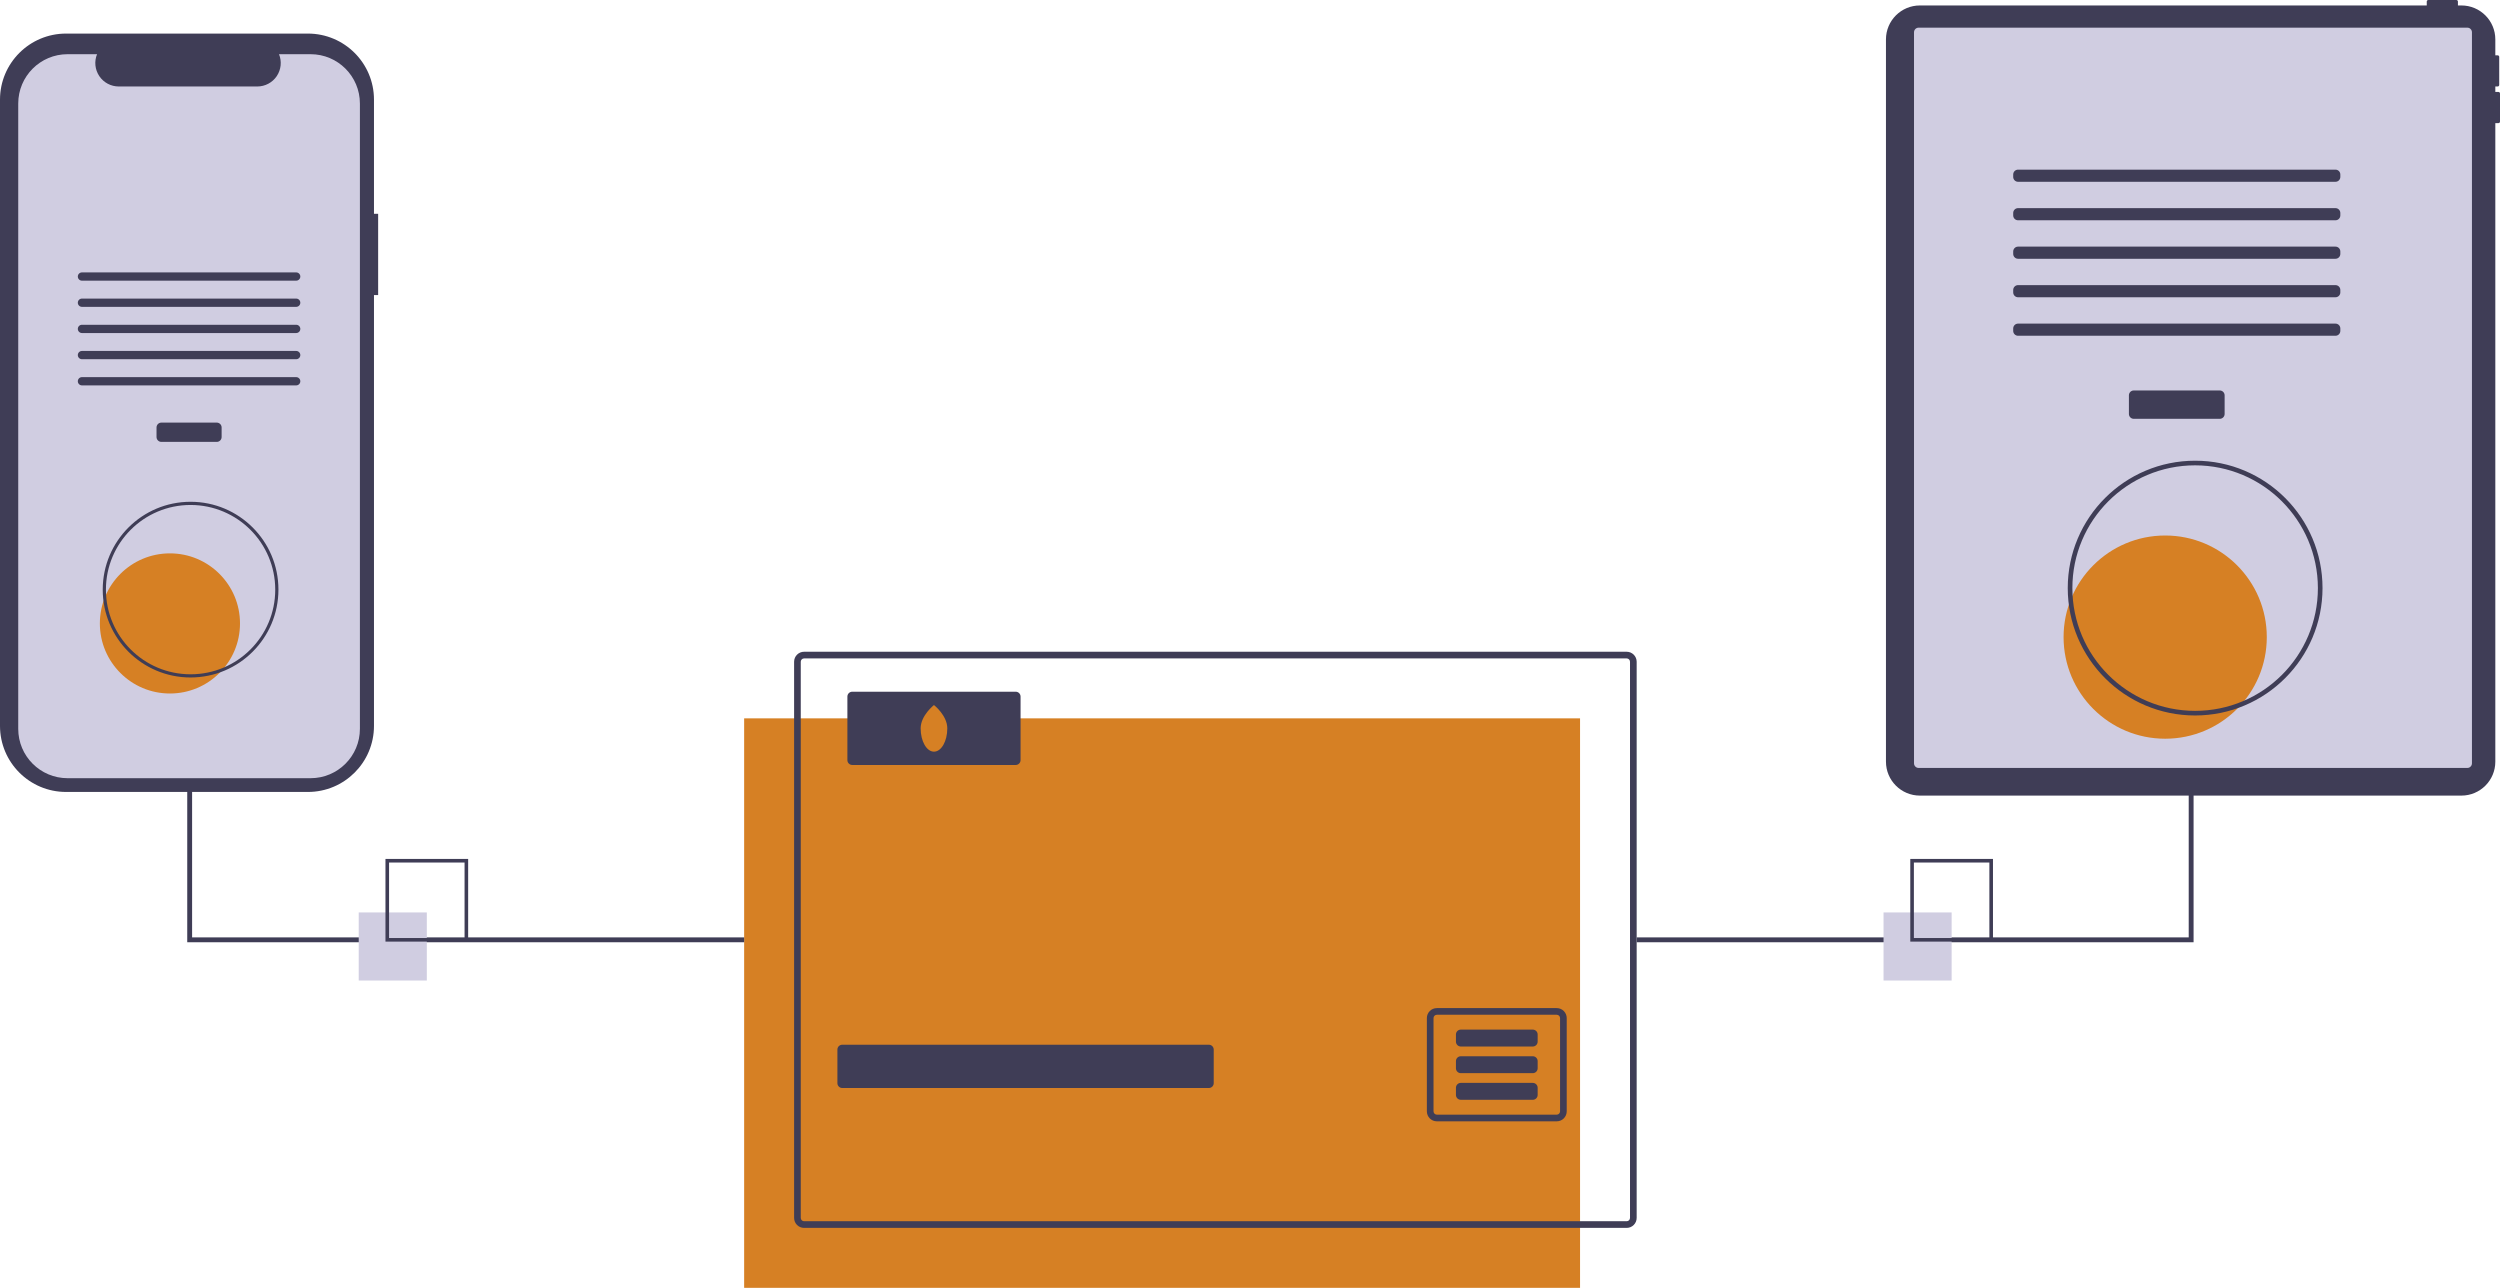
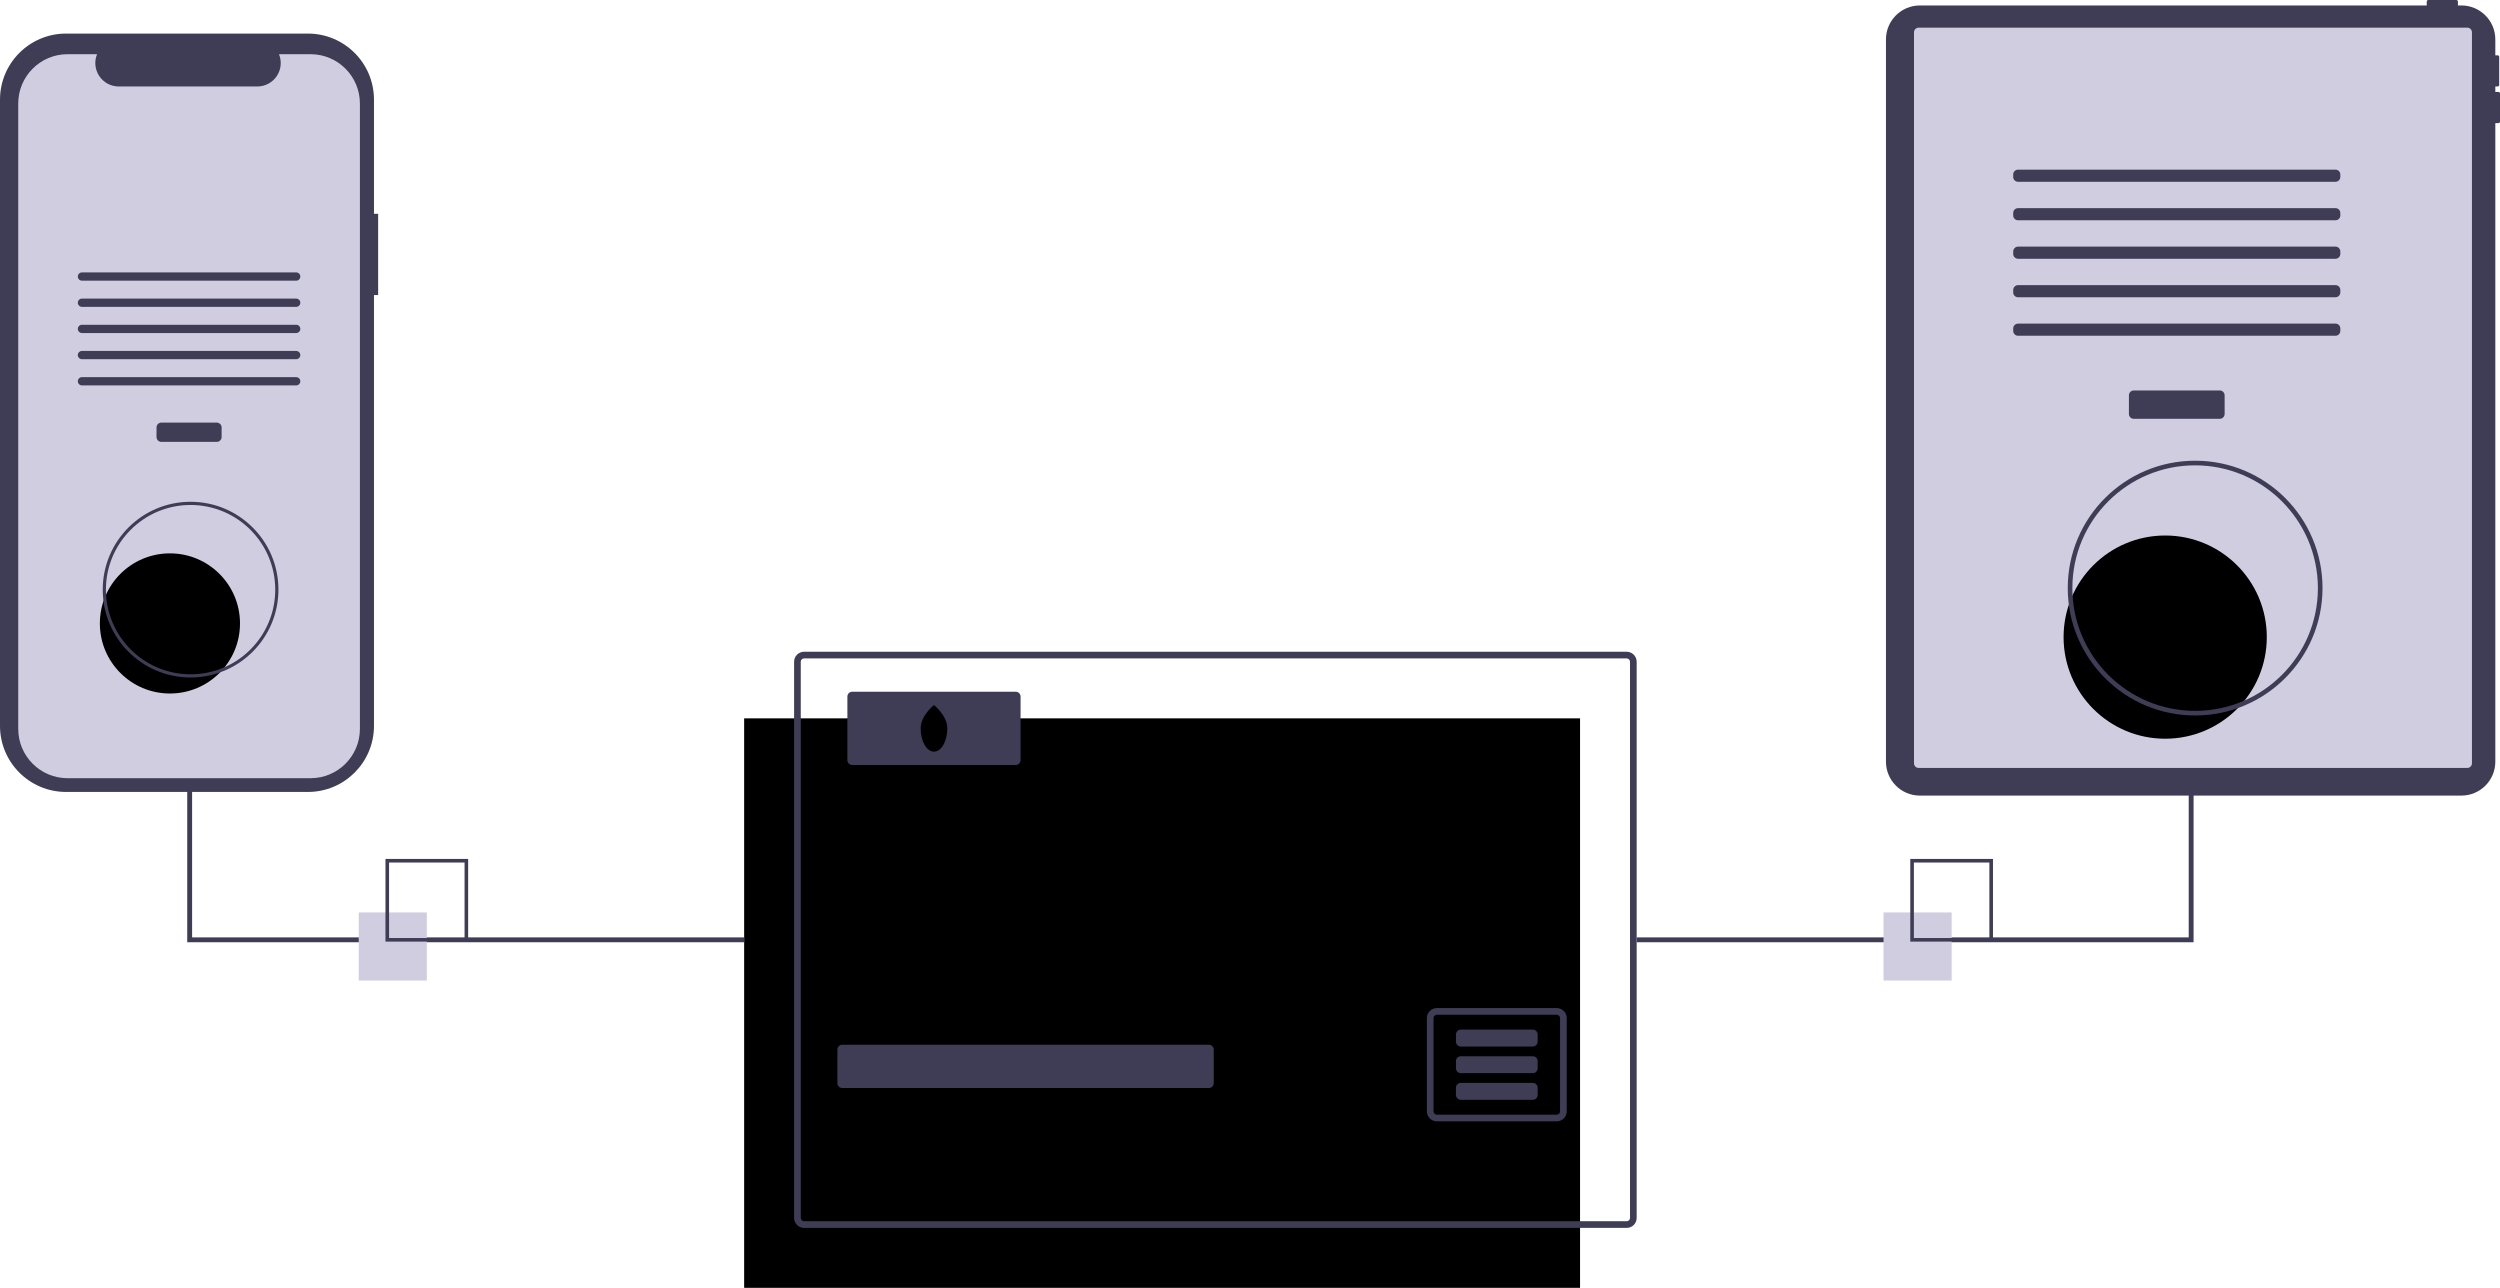
<svg xmlns="http://www.w3.org/2000/svg" id="bbc47c66-d48b-4d11-bc2f-9f2748fa4450" data-name="Layer 1" width="1027.992" height="529.556" viewBox="0 0 1027.992 529.556">
-   <rect x="305.992" y="295.386" width="343.72" height="234.17" fill="#d68024" />
+   <rect x="305.992" y="295.386" width="343.72" height="234.17" class="illustrationPrimary" />
  <path d="M754.886,453.218h-338.24a4.116,4.116,0,0,0-4.11,4.11v228.69a4.11,4.11,0,0,0,4.11,4.11h338.24a4.11,4.11,0,0,0,4.11-4.11v-228.69A4.116,4.116,0,0,0,754.886,453.218Zm1.37,232.8a1.366,1.366,0,0,1-1.37,1.37h-338.24a1.366,1.366,0,0,1-1.37-1.37v-228.69a1.372,1.372,0,0,1,1.37-1.37h338.24a1.372,1.372,0,0,1,1.37,1.37Z" transform="translate(-86.00397 -185.2222)" fill="#3f3d56" />
  <rect x="344.335" y="429.587" width="154.743" height="17.802" rx="2" fill="#3f3d56" />
  <path d="M726.126,599.748h-49.29a4.11,4.11,0,0,0-4.11,4.11v38.34a4.11,4.11,0,0,0,4.11,4.11h49.29a4.11,4.11,0,0,0,4.11-4.11v-38.34A4.11,4.11,0,0,0,726.126,599.748Zm1.37,42.45a1.372,1.372,0,0,1-1.37,1.37h-49.29a1.372,1.372,0,0,1-1.37-1.37v-38.34a1.366,1.366,0,0,1,1.37-1.37h49.29a1.366,1.366,0,0,1,1.37,1.37Z" transform="translate(-86.00397 -185.2222)" fill="#3f3d56" />
  <rect x="598.676" y="423.372" width="33.603" height="6.952" rx="2" fill="#3f3d56" />
  <rect x="598.676" y="434.328" width="33.603" height="6.952" rx="2" fill="#3f3d56" />
  <rect x="598.676" y="445.283" width="33.603" height="6.952" rx="2" fill="#3f3d56" />
  <rect x="348.444" y="284.431" width="71.209" height="30.127" rx="2" fill="#3f3d56" />
-   <path d="M475.53,484.716c0,5.294-2.452,9.586-5.478,9.586s-5.478-4.292-5.478-9.586,5.478-9.586,5.478-9.586S475.53,479.422,475.53,484.716Z" transform="translate(-86.00397 -185.2222)" fill="#d68024" />
+   <path d="M475.53,484.716c0,5.294-2.452,9.586-5.478,9.586s-5.478-4.292-5.478-9.586,5.478-9.586,5.478-9.586S475.53,479.422,475.53,484.716Z" transform="translate(-86.00397 -185.2222)" class="illustrationPrimary" />
  <polygon points="901.992 161.837 899.992 161.837 899.992 385.451 672.992 385.451 672.992 387.451 901.992 387.451 901.992 161.837" fill="#3f3d56" />
  <polygon points="305.992 387.451 76.992 387.451 76.992 161.837 78.992 161.837 78.992 385.451 305.992 385.451 305.992 387.451" fill="#3f3d56" />
  <path d="M1113.355,223.032h-1.282v-2.243h.961a.641.641,0,0,0,.641-.641V208.613a.641.641,0,0,0-.641-.641h-.961v-6.551a13.956,13.956,0,0,0-13.956-13.956h-1.424v-1.602a.641.641,0,0,0-.641-.641h-11.535a.641.641,0,0,0-.641.641v1.602H875.461a13.956,13.956,0,0,0-13.956,13.956v296.994a13.956,13.956,0,0,0,13.956,13.956h222.657a13.956,13.956,0,0,0,13.956-13.956V235.849h1.282a.641.641,0,0,0,.641-.641V223.673A.641.641,0,0,0,1113.355,223.032Z" transform="translate(-86.00397 -185.2222)" fill="#3f3d56" />
  <rect x="787.035" y="11.372" width="229.423" height="304.406" rx="1.905" fill="#d0cde1" />
  <rect x="875.401" y="160.558" width="39.357" height="11.663" rx="2" fill="#3f3d56" />
  <rect x="827.821" y="69.754" width="134.517" height="4.998" rx="2" fill="#3f3d56" />
  <rect x="827.821" y="85.582" width="134.517" height="4.998" rx="2" fill="#3f3d56" />
  <rect x="827.821" y="101.41" width="134.517" height="4.998" rx="2" fill="#3f3d56" />
  <rect x="827.821" y="117.239" width="134.517" height="4.998" rx="2" fill="#3f3d56" />
  <rect x="827.821" y="133.067" width="134.517" height="4.998" rx="2" fill="#3f3d56" />
-   <circle cx="890.317" cy="261.978" r="41.78" fill="#d68024" />
+   <circle cx="890.317" cy="261.978" r="41.78" class="illustrationPrimary" />
  <path d="M988.636,479.426a52.382,52.382,0,1,1,52.382-52.382A52.441,52.441,0,0,1,988.636,479.426Zm0-102.859a50.477,50.477,0,1,0,50.477,50.477A50.534,50.534,0,0,0,988.636,376.567Z" transform="translate(-86.00397 -185.2222)" fill="#3f3d56" />
  <path d="M241.496,273.134h-1.713V226.196a27.167,27.167,0,0,0-27.167-27.167H113.171A27.167,27.167,0,0,0,86.004,226.196V483.703a27.167,27.167,0,0,0,27.167,27.167h99.445A27.167,27.167,0,0,0,239.783,483.703V306.545H241.496Z" transform="translate(-86.00397 -185.2222)" fill="#3f3d56" />
  <path d="M233.997,227.792V484.924a20.288,20.288,0,0,1-20.285,20.292H113.787a20.288,20.288,0,0,1-20.285-20.292V227.792a20.287,20.287,0,0,1,20.285-20.285h12.123a9.638,9.638,0,0,0,8.925,13.276h56.972a9.637,9.637,0,0,0,8.925-13.276h12.98A20.287,20.287,0,0,1,233.997,227.792Z" transform="translate(-86.00397 -185.2222)" fill="#d0cde1" />
  <rect x="64.362" y="173.773" width="26.768" height="7.933" rx="2" fill="#3f3d56" />
  <rect x="32" y="112.012" width="91.492" height="3.4" rx="1.7" fill="#3f3d56" />
  <rect x="32" y="122.778" width="91.492" height="3.4" rx="1.7" fill="#3f3d56" />
  <rect x="32" y="133.544" width="91.492" height="3.4" rx="1.7" fill="#3f3d56" />
  <rect x="32" y="144.309" width="91.492" height="3.4" rx="1.7" fill="#3f3d56" />
  <rect x="32" y="155.075" width="91.492" height="3.4" rx="1.7" fill="#3f3d56" />
-   <circle cx="69.875" cy="256.355" r="28.813" fill="#d68024" />
+   <circle cx="69.875" cy="256.355" r="28.813" class="illustrationPrimary" />
  <path d="M164.371,463.801A36.125,36.125,0,1,1,200.496,427.677,36.165,36.165,0,0,1,164.371,463.801Zm0-70.936a34.811,34.811,0,1,0,34.811,34.811A34.85,34.85,0,0,0,164.371,392.866Z" transform="translate(-86.00397 -185.2222)" fill="#3f3d56" />
  <rect x="147.505" y="375.19" width="28" height="28" fill="#d0cde1" />
  <path d="M278.509,572.412h-34v-34h34Zm-32.522-1.478h31.043V539.89H245.987Z" transform="translate(-86.00397 -185.2222)" fill="#3f3d56" />
  <rect x="774.505" y="375.19" width="28" height="28" fill="#d0cde1" />
  <path d="M905.509,572.412h-34v-34h34Zm-32.522-1.478h31.043V539.89H872.987Z" transform="translate(-86.00397 -185.2222)" fill="#3f3d56" />
</svg>
